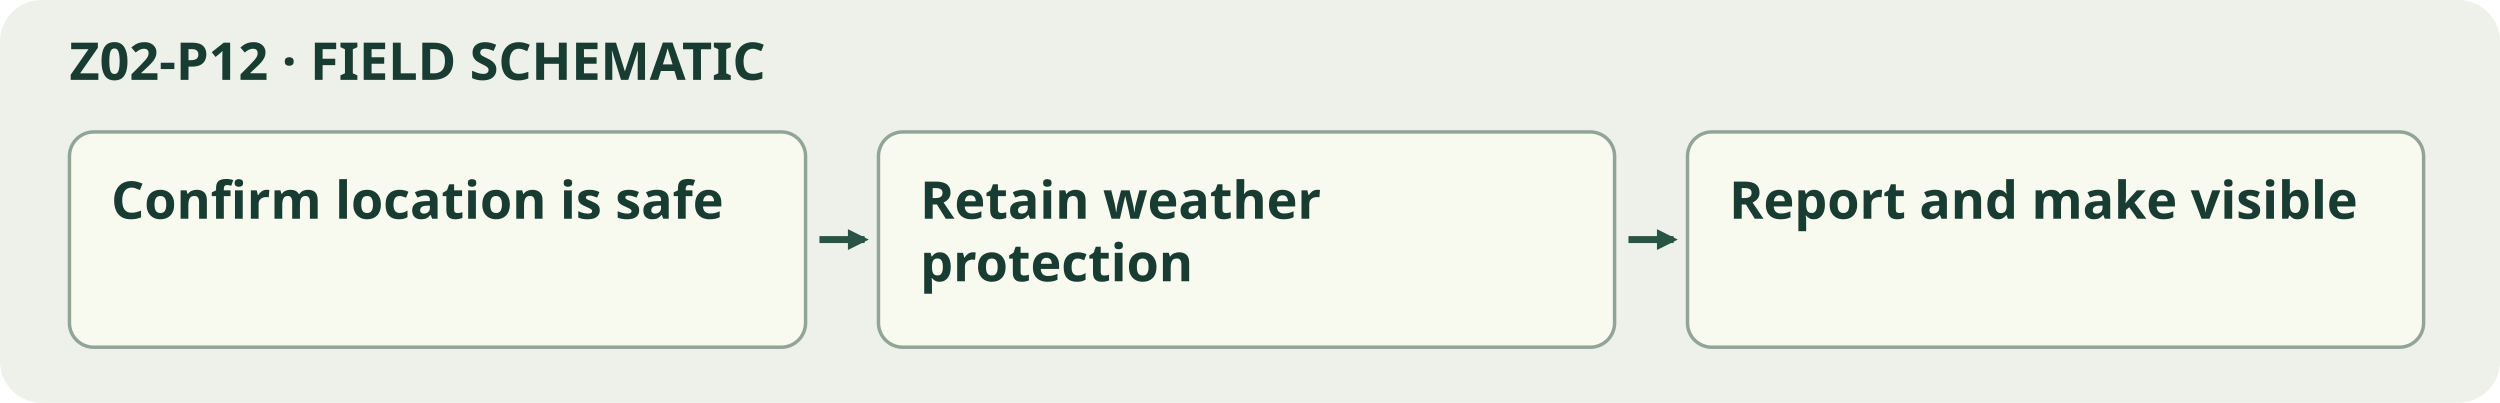
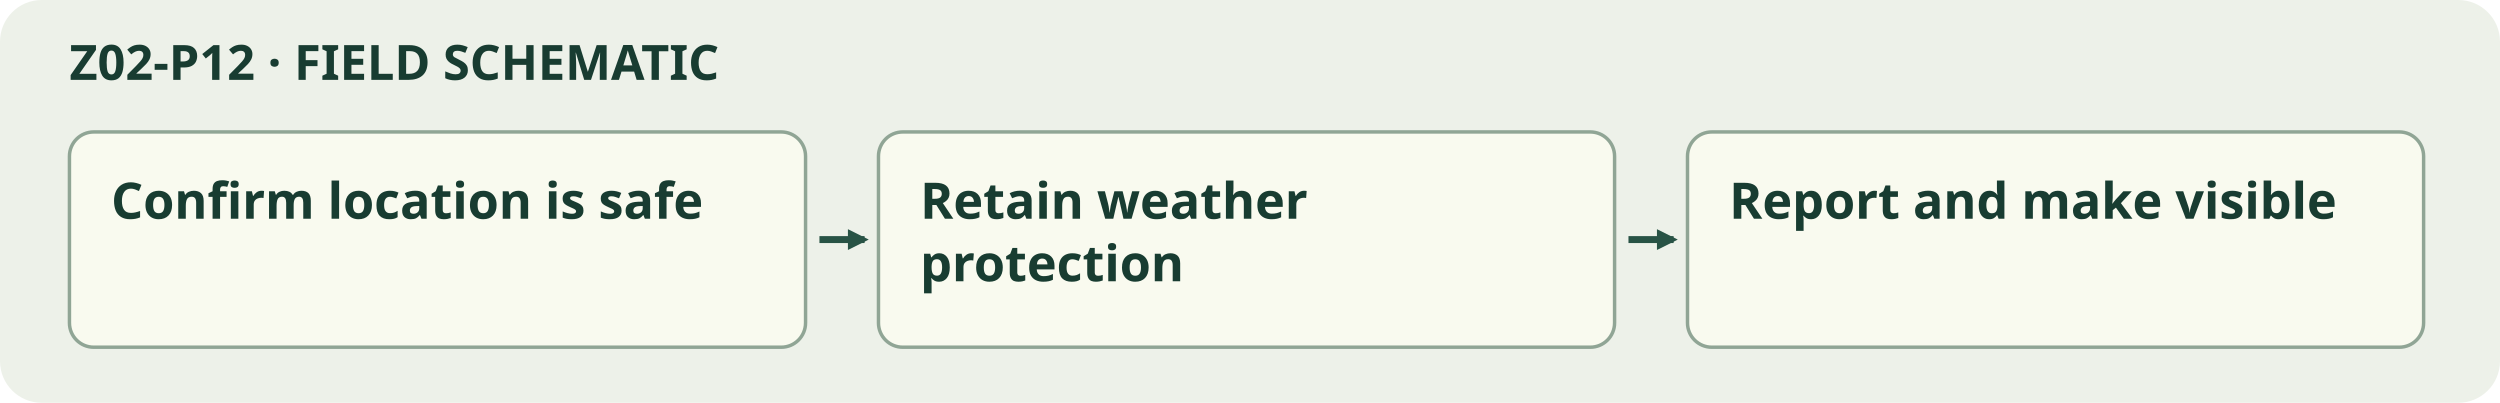
<svg xmlns="http://www.w3.org/2000/svg" viewBox="0 0 720 116" role="img" aria-labelledby="title desc">
  <defs>
    <marker id="arrow" viewBox="0 0 10 10" markerWidth="3" markerHeight="3" refX="8" refY="5" orient="auto">
      <path d="M0 0L10 5 0 10Z" fill="#285345" />
    </marker>
  </defs>
  <rect width="720" height="116" rx="12" fill="#edf1e9" />
-   <g font-family="system-ui,sans-serif" font-size="15" font-weight="650" fill="#183c31">
-     <text x="20" y="23">Z02-P12 · FIELD SCHEMATIC</text>
-     <rect x="20" y="38" width="212" height="62" rx="7" fill="#f9faef" stroke="#90a595" />
-     <text x="32" y="63">Confirm location is safe</text>
-     <path d="M236 69h13" stroke="#285345" stroke-width="2" marker-end="url(#arrow)" />
-     <rect x="253" y="38" width="212" height="62" rx="7" fill="#f9faef" stroke="#90a595" />
-     <text x="265" y="63">Retain weather</text>
-     <text x="265" y="81">protection</text>
-     <path d="M469 69h13" stroke="#285345" stroke-width="2" marker-end="url(#arrow)" />
-     <rect x="486" y="38" width="212" height="62" rx="7" fill="#f9faef" stroke="#90a595" />
-     <text x="498" y="63">Report and make visible</text>
+   <g font-family="system-ui,sans-serif" font-size="14.5" font-weight="650" fill="#183c31">
+     <text x="20" y="23" font-size="14" font-weight="700" fill="#183c31" text-anchor="start">Z02-P12 · FIELD SCHEMATIC</text>
+     <g id="stage-panels">
+       <rect x="20" y="38" width="212" height="62" rx="7" fill="#f9faef" stroke="#90a595" />
+       <text x="32" y="63" font-size="14.5" font-weight="650" fill="#183c31" text-anchor="start">Confirm location is safe</text>
+       <path d="M236 69h13" stroke="#285345" stroke-width="2" marker-end="url(#arrow)" />
+       <rect x="253" y="38" width="212" height="62" rx="7" fill="#f9faef" stroke="#90a595" />
+       <text x="265" y="63" font-size="14.5" font-weight="650" fill="#183c31" text-anchor="start">Retain weather</text>
+       <text x="265" y="81" font-size="14.5" font-weight="650" fill="#183c31" text-anchor="start">protection</text>
+       <path d="M469 69h13" stroke="#285345" stroke-width="2" marker-end="url(#arrow)" />
+       <rect x="486" y="38" width="212" height="62" rx="7" fill="#f9faef" stroke="#90a595" />
+       <text x="498" y="63" font-size="14.5" font-weight="650" fill="#183c31" text-anchor="start">Report and make visible</text>
+     </g>
  </g>
</svg>
